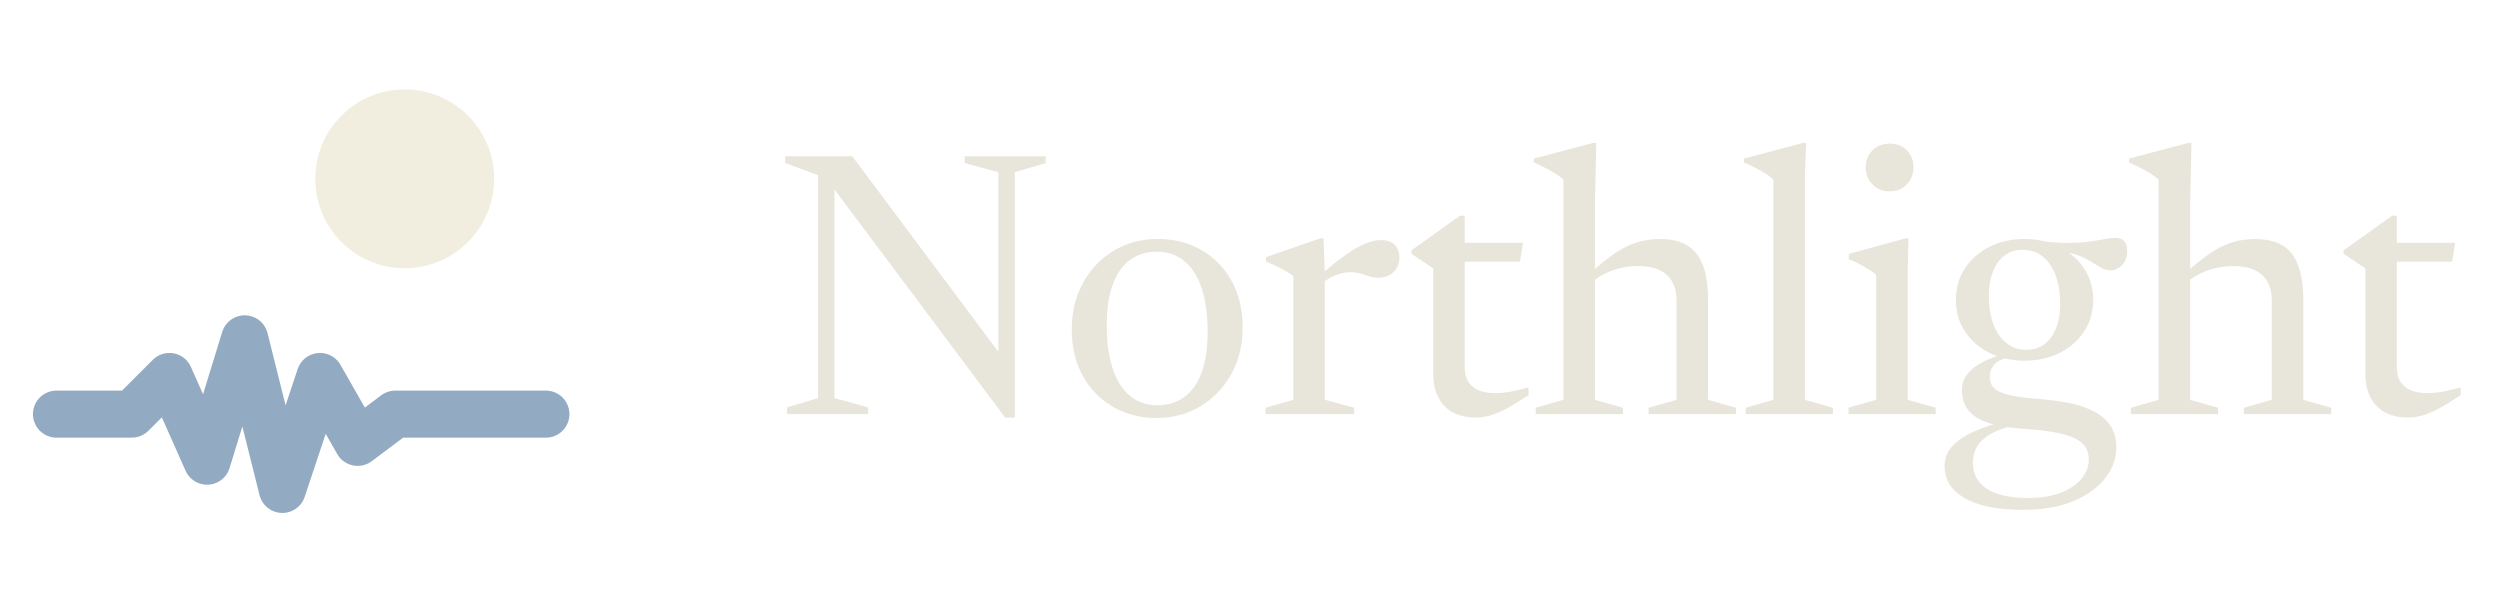
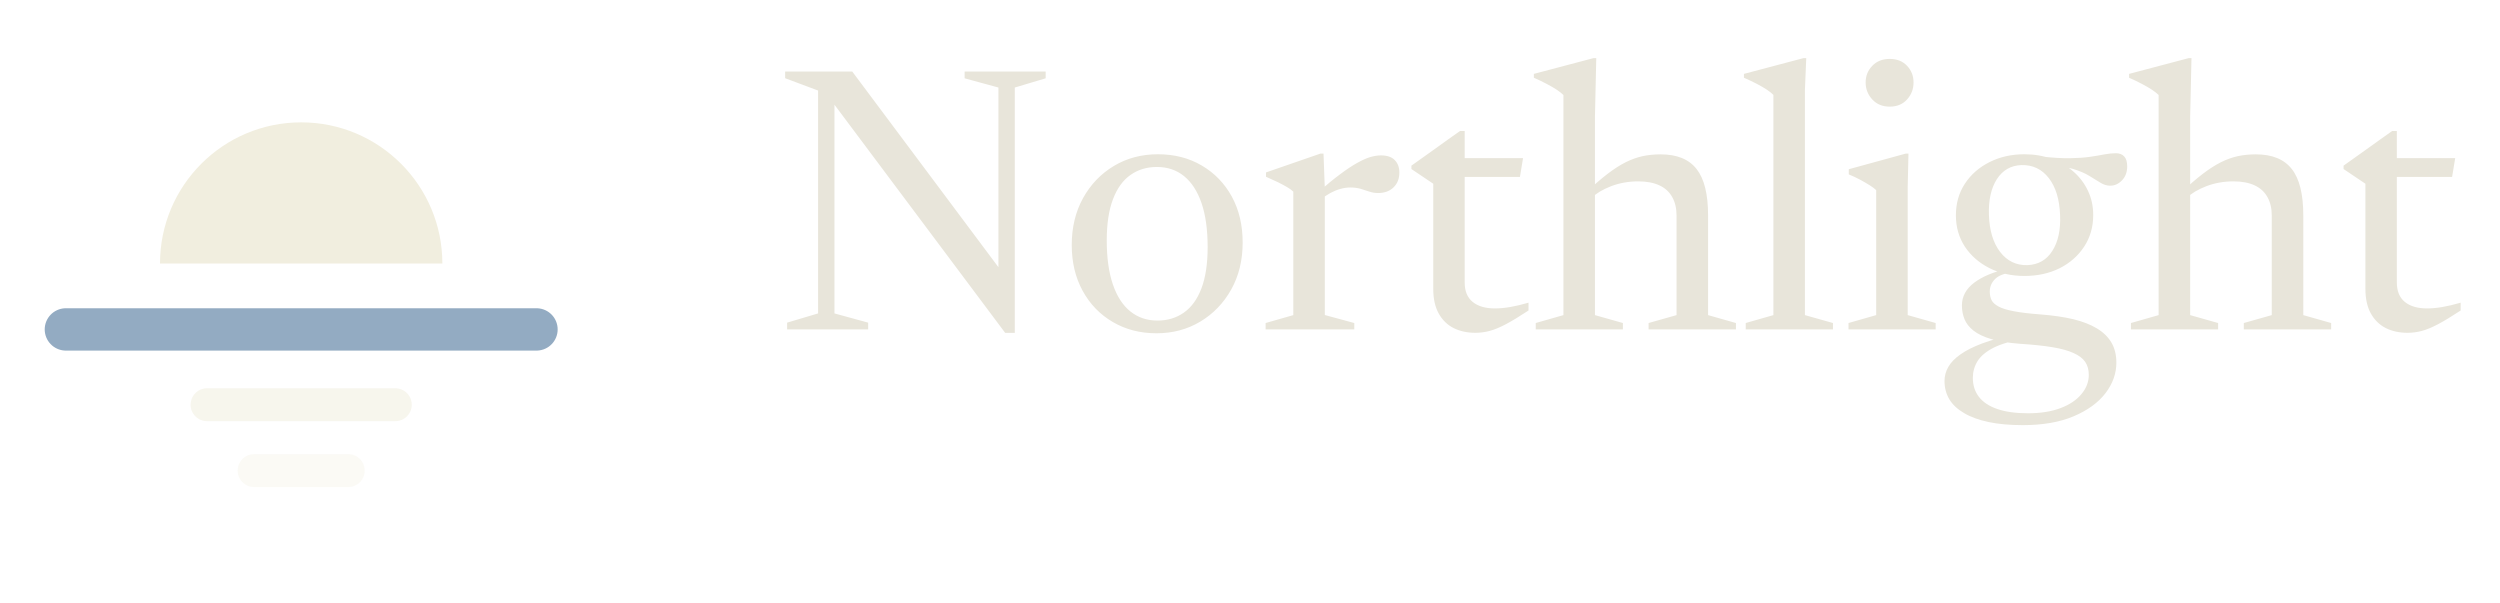
<svg xmlns="http://www.w3.org/2000/svg" width="265.62" height="64" viewBox="0 0 265.62 64" role="img" aria-label="Northlight">
-   <circle cx="43" cy="19" r="9.5" fill="#F1EEDF" />
-   <polyline points="6,44 14,44 18,40 22,49 26,36 30,52 34,40 38,47 42,44 58,44" fill="none" stroke="#93ABC2" stroke-width="5" stroke-linecap="round" stroke-linejoin="round" />
-   <path transform="translate(82 44)" d="M4.92 -1.7V-25.38L1.42 -26.69V-27.4H8.55L25.09 -5.26L24.08 -2.74V-25.7L20.49 -26.68V-27.4H29.1V-26.68L25.82 -25.7V0.37H24.8L6.02 -24.73L6.66 -25.46V-1.7L10.24 -0.72V0H1.63V-0.72ZM40.98 -0.94Q42.59 -0.94 43.79 -1.79Q44.99 -2.63 45.65 -4.36Q46.31 -6.1 46.31 -8.74Q46.31 -11.53 45.66 -13.42Q45.01 -15.31 43.8 -16.29Q42.6 -17.26 40.92 -17.26Q39.31 -17.26 38.11 -16.41Q36.91 -15.57 36.25 -13.83Q35.59 -12.1 35.59 -9.45Q35.59 -6.69 36.24 -4.78Q36.89 -2.88 38.1 -1.91Q39.31 -0.94 40.98 -0.94ZM40.87 0.41Q38.27 0.41 36.23 -0.79Q34.19 -1.98 33.03 -4.1Q31.87 -6.22 31.87 -8.97Q31.87 -11.77 33.07 -13.95Q34.28 -16.13 36.35 -17.37Q38.42 -18.61 41.02 -18.61Q43.66 -18.61 45.69 -17.41Q47.72 -16.22 48.88 -14.11Q50.03 -12 50.03 -9.23Q50.03 -6.42 48.82 -4.25Q47.6 -2.07 45.53 -0.83Q43.46 0.41 40.87 0.41ZM64.72 -18.49Q65.71 -18.49 66.19 -17.99Q66.68 -17.49 66.68 -16.67Q66.68 -15.69 66.06 -15.09Q65.44 -14.49 64.41 -14.49Q63.95 -14.49 63.5 -14.64Q63.05 -14.8 62.56 -14.94Q62.06 -15.08 61.46 -15.08Q60.96 -15.08 60.42 -14.93Q59.88 -14.78 59.36 -14.5Q58.84 -14.22 58.4 -13.84L58.1 -14.62Q59.39 -15.75 60.39 -16.49Q61.39 -17.24 62.18 -17.68Q62.96 -18.12 63.58 -18.31Q64.2 -18.49 64.72 -18.49ZM58.76 -14.91V-1.53L61.89 -0.68V0H52.47V-0.68L55.41 -1.52V-14.64Q55.15 -14.89 54.75 -15.12Q54.36 -15.35 53.8 -15.63Q53.24 -15.9 52.51 -16.22V-16.68L58.29 -18.68H58.62ZM73.62 -4.99Q73.62 -3.61 74.47 -2.92Q75.32 -2.23 76.83 -2.23Q77.59 -2.23 78.46 -2.38Q79.33 -2.53 80.4 -2.84V-2.01Q78.99 -1.08 78.01 -0.56Q77.03 -0.04 76.27 0.16Q75.51 0.36 74.75 0.36Q73.46 0.36 72.45 -0.14Q71.44 -0.65 70.86 -1.69Q70.28 -2.73 70.28 -4.31V-15.48L67.96 -17.04V-17.4Q68.33 -17.66 68.76 -17.97Q69.2 -18.28 69.7 -18.64Q70.2 -18.99 70.75 -19.39Q71.3 -19.79 71.89 -20.21Q72.49 -20.63 73.12 -21.08H73.62V-17.57ZM72.37 -16.2V-18.2H79.82L79.49 -16.2ZM93.16 -0.68 96.13 -1.52V-12.1Q96.13 -13.25 95.67 -14.06Q95.22 -14.88 94.32 -15.3Q93.41 -15.73 92.06 -15.73Q90.51 -15.73 89.16 -15.21Q87.81 -14.68 87.14 -14L86.54 -14.57Q87.77 -15.74 88.79 -16.52Q89.81 -17.3 90.72 -17.76Q91.62 -18.21 92.53 -18.41Q93.43 -18.6 94.44 -18.6Q97.04 -18.6 98.26 -17.04Q99.48 -15.49 99.48 -12.12V-1.52L102.44 -0.68V0H93.16ZM90.43 0H81.17V-0.68L84.11 -1.52V-24.91Q83.84 -25.17 83.41 -25.46Q82.97 -25.75 82.36 -26.07Q81.75 -26.4 80.97 -26.74V-27.15L87.29 -28.82H87.6L87.46 -22.59V-1.52L90.43 -0.68ZM109.77 -1.52 112.75 -0.68V0H103.48V-0.68L106.42 -1.52V-24.92Q106.16 -25.18 105.73 -25.47Q105.29 -25.76 104.68 -26.08Q104.07 -26.4 103.29 -26.74V-27.15L109.6 -28.82H109.91L109.77 -25.47ZM118.78 -23.67Q117.63 -23.67 116.93 -24.43Q116.22 -25.19 116.22 -26.24Q116.22 -27.28 116.93 -28.01Q117.63 -28.74 118.78 -28.74Q119.93 -28.74 120.62 -28.01Q121.31 -27.28 121.31 -26.24Q121.31 -25.19 120.62 -24.43Q119.93 -23.67 118.78 -23.67ZM120.77 -18.68 120.69 -15.17V-1.52L123.66 -0.68V0H114.4V-0.68L117.34 -1.52V-14.8Q117.12 -15.02 116.66 -15.31Q116.2 -15.6 115.63 -15.91Q115.05 -16.22 114.43 -16.47V-17.02L120.48 -18.68ZM132.91 10.17Q130.84 10.17 129.28 9.84Q127.72 9.51 126.68 8.89Q125.63 8.28 125.11 7.42Q124.6 6.55 124.6 5.48Q124.6 4.7 125 3.99Q125.41 3.27 126.3 2.65Q127.19 2.02 128.6 1.49Q130.02 0.96 132.04 0.54L133.21 0.54L133.21 0.98Q131.07 1.32 129.84 1.93Q128.62 2.55 128.11 3.37Q127.61 4.18 127.61 5.15Q127.61 6.33 128.26 7.17Q128.92 8.02 130.22 8.46Q131.53 8.91 133.47 8.91Q135.48 8.91 136.93 8.36Q138.38 7.81 139.15 6.87Q139.93 5.94 139.93 4.83Q139.93 4.02 139.55 3.45Q139.16 2.89 138.31 2.51Q137.46 2.12 136.07 1.89Q134.69 1.66 132.66 1.53Q130.78 1.39 129.57 1.03Q128.36 0.67 127.67 0.12Q126.99 -0.42 126.72 -1.1Q126.45 -1.77 126.45 -2.55Q126.45 -3.98 127.76 -4.97Q129.07 -5.95 131.31 -6.45L131.75 -6.04Q130.54 -5.91 129.98 -5.36Q129.41 -4.8 129.41 -4.02Q129.41 -3.51 129.6 -3.11Q129.8 -2.72 130.35 -2.43Q130.9 -2.13 131.98 -1.93Q133.06 -1.72 134.83 -1.59Q136.76 -1.44 138.26 -1.09Q139.75 -0.73 140.77 -0.12Q141.8 0.49 142.33 1.39Q142.86 2.29 142.86 3.53Q142.86 5.26 141.7 6.78Q140.54 8.29 138.32 9.23Q136.1 10.17 132.91 10.17ZM133.09 -5.68Q131.04 -5.68 129.38 -6.51Q127.72 -7.35 126.76 -8.8Q125.81 -10.26 125.81 -12.12Q125.81 -14.03 126.77 -15.49Q127.73 -16.95 129.39 -17.78Q131.04 -18.61 133.09 -18.61Q134.66 -18.61 135.99 -18.12Q137.32 -17.64 138.31 -16.76Q139.3 -15.89 139.85 -14.71Q140.4 -13.54 140.4 -12.15Q140.4 -10.26 139.44 -8.8Q138.48 -7.33 136.83 -6.5Q135.18 -5.68 133.09 -5.68ZM133.41 -6.83Q135.15 -6.9 136.06 -8.35Q136.98 -9.79 136.88 -12.14Q136.79 -14.65 135.68 -16.08Q134.57 -17.51 132.77 -17.46Q131.09 -17.4 130.16 -15.96Q129.24 -14.52 129.32 -12.16Q129.4 -9.68 130.51 -8.23Q131.63 -6.78 133.41 -6.83ZM135.6 -17.39 134.9 -18.37Q136.67 -18.17 137.93 -18.19Q139.19 -18.21 140.07 -18.34Q140.96 -18.47 141.61 -18.6Q142.26 -18.72 142.8 -18.72Q143.38 -18.72 143.69 -18.38Q144.01 -18.05 144.01 -17.32Q144.01 -16.41 143.46 -15.84Q142.91 -15.27 142.21 -15.27Q141.68 -15.27 141.18 -15.58Q140.67 -15.9 139.99 -16.31Q139.31 -16.73 138.26 -17.05Q137.21 -17.37 135.6 -17.39ZM156.4 -0.68 159.37 -1.52V-12.1Q159.37 -13.25 158.91 -14.06Q158.46 -14.88 157.56 -15.3Q156.65 -15.73 155.3 -15.73Q153.75 -15.73 152.4 -15.21Q151.05 -14.68 150.38 -14L149.78 -14.57Q151.01 -15.74 152.03 -16.52Q153.05 -17.3 153.96 -17.76Q154.86 -18.21 155.77 -18.41Q156.67 -18.6 157.68 -18.6Q160.28 -18.6 161.5 -17.04Q162.72 -15.49 162.72 -12.12V-1.52L165.68 -0.68V0H156.4ZM153.67 0H144.41V-0.68L147.35 -1.52V-24.91Q147.08 -25.17 146.65 -25.46Q146.21 -25.75 145.6 -26.07Q144.99 -26.4 144.21 -26.74V-27.15L150.53 -28.82H150.84L150.7 -22.59V-1.52L153.67 -0.68ZM172.66 -4.99Q172.66 -3.61 173.51 -2.92Q174.36 -2.23 175.87 -2.23Q176.63 -2.23 177.5 -2.38Q178.37 -2.53 179.44 -2.84V-2.01Q178.03 -1.08 177.05 -0.56Q176.07 -0.04 175.31 0.16Q174.55 0.36 173.79 0.36Q172.5 0.36 171.49 -0.14Q170.48 -0.65 169.9 -1.69Q169.32 -2.73 169.32 -4.31V-15.48L167 -17.04V-17.4Q167.37 -17.66 167.8 -17.97Q168.24 -18.28 168.74 -18.64Q169.24 -18.99 169.79 -19.39Q170.34 -19.79 170.93 -20.21Q171.53 -20.63 172.16 -21.08H172.66V-17.57ZM171.41 -16.2V-18.2H178.86L178.53 -16.2Z" fill="#E8E5DA" />
+   <path d="M17 28 A15 15 0 0 1 47 28 Z" fill="#F1EEDF" />
+   <path d="M7 35 H57" stroke="#93ABC2" stroke-width="4.5" stroke-linecap="round" />
+   <path d="M22 43 H42" stroke="#F1EEDF" stroke-width="3.5" stroke-linecap="round" opacity="0.55" />
+   <path d="M27 50 H37" stroke="#F1EEDF" stroke-width="3.5" stroke-linecap="round" opacity="0.3" />
+   <path transform="translate(82 35)" d="M4.92 -1.7V-25.38L1.42 -26.69V-27.4H8.55L25.09 -5.26L24.08 -2.74V-25.7L20.49 -26.68V-27.4H29.1V-26.68L25.82 -25.7V0.37H24.8L6.02 -24.73L6.66 -25.46V-1.7L10.24 -0.72V0H1.63V-0.72ZM40.98 -0.94Q42.59 -0.94 43.79 -1.79Q44.99 -2.63 45.65 -4.36Q46.31 -6.1 46.31 -8.74Q46.31 -11.53 45.66 -13.42Q45.01 -15.31 43.8 -16.29Q42.6 -17.26 40.92 -17.26Q39.31 -17.26 38.11 -16.41Q36.91 -15.57 36.25 -13.83Q35.59 -12.1 35.59 -9.45Q35.59 -6.69 36.24 -4.78Q36.89 -2.88 38.1 -1.91Q39.31 -0.94 40.98 -0.94ZM40.87 0.41Q38.27 0.41 36.23 -0.79Q34.19 -1.98 33.03 -4.1Q31.87 -6.22 31.87 -8.97Q31.87 -11.77 33.07 -13.95Q34.28 -16.13 36.35 -17.37Q38.42 -18.61 41.02 -18.61Q43.66 -18.61 45.69 -17.41Q47.72 -16.22 48.88 -14.11Q50.03 -12 50.03 -9.23Q50.03 -6.42 48.82 -4.25Q47.6 -2.07 45.53 -0.83Q43.46 0.41 40.87 0.41ZM64.72 -18.49Q65.71 -18.49 66.19 -17.99Q66.68 -17.49 66.68 -16.67Q66.68 -15.69 66.06 -15.09Q65.44 -14.49 64.41 -14.49Q63.95 -14.49 63.5 -14.64Q63.05 -14.8 62.56 -14.94Q62.06 -15.08 61.46 -15.08Q60.96 -15.08 60.42 -14.93Q59.88 -14.78 59.36 -14.5Q58.84 -14.22 58.4 -13.84L58.1 -14.62Q59.39 -15.75 60.39 -16.49Q61.39 -17.24 62.18 -17.68Q62.96 -18.12 63.58 -18.31Q64.2 -18.49 64.72 -18.49ZM58.76 -14.91V-1.53L61.89 -0.68V0H52.47V-0.68L55.41 -1.52V-14.64Q55.15 -14.89 54.75 -15.12Q54.36 -15.35 53.8 -15.63Q53.24 -15.9 52.51 -16.22V-16.68L58.29 -18.68H58.62ZM73.62 -4.99Q73.62 -3.61 74.47 -2.92Q75.32 -2.23 76.83 -2.23Q77.59 -2.23 78.46 -2.38Q79.33 -2.53 80.4 -2.84V-2.01Q78.99 -1.08 78.01 -0.56Q77.03 -0.04 76.27 0.16Q75.51 0.36 74.75 0.36Q73.46 0.36 72.45 -0.14Q71.44 -0.65 70.86 -1.69Q70.28 -2.73 70.28 -4.31V-15.48L67.96 -17.04V-17.4Q68.33 -17.66 68.76 -17.97Q69.2 -18.28 69.7 -18.64Q70.2 -18.99 70.75 -19.39Q71.3 -19.79 71.89 -20.21Q72.49 -20.63 73.12 -21.08H73.62V-17.57ZM72.37 -16.2V-18.2H79.82L79.49 -16.2ZM93.16 -0.68 96.13 -1.52V-12.1Q96.13 -13.25 95.67 -14.06Q95.22 -14.88 94.32 -15.3Q93.41 -15.73 92.06 -15.73Q90.51 -15.73 89.16 -15.21Q87.81 -14.68 87.14 -14L86.54 -14.57Q87.77 -15.74 88.79 -16.52Q89.81 -17.3 90.72 -17.76Q91.62 -18.21 92.53 -18.41Q93.43 -18.6 94.44 -18.6Q97.04 -18.6 98.26 -17.04Q99.48 -15.49 99.48 -12.12V-1.52L102.44 -0.68V0H93.16ZM90.43 0H81.17V-0.68L84.11 -1.52V-24.91Q83.84 -25.17 83.41 -25.46Q82.97 -25.75 82.36 -26.07Q81.75 -26.4 80.97 -26.74V-27.15L87.29 -28.82H87.6L87.46 -22.59V-1.52L90.43 -0.68ZM109.77 -1.52 112.75 -0.68V0H103.48V-0.68L106.42 -1.52V-24.92Q106.16 -25.18 105.73 -25.47Q105.29 -25.76 104.68 -26.08Q104.07 -26.4 103.29 -26.74V-27.15L109.6 -28.82H109.91L109.77 -25.47ZM118.78 -23.67Q117.63 -23.67 116.93 -24.43Q116.22 -25.19 116.22 -26.24Q116.22 -27.28 116.93 -28.01Q117.63 -28.74 118.78 -28.74Q119.93 -28.74 120.62 -28.01Q121.31 -27.28 121.31 -26.24Q121.31 -25.19 120.62 -24.43Q119.93 -23.67 118.78 -23.67ZM120.77 -18.68 120.69 -15.17V-1.52L123.66 -0.68V0H114.4V-0.68L117.34 -1.52V-14.8Q117.12 -15.02 116.66 -15.31Q116.2 -15.6 115.63 -15.91Q115.05 -16.22 114.43 -16.47V-17.02L120.48 -18.68ZM132.91 10.17Q130.84 10.17 129.28 9.84Q127.72 9.51 126.68 8.89Q125.63 8.28 125.11 7.42Q124.6 6.55 124.6 5.48Q124.6 4.7 125 3.99Q125.41 3.27 126.3 2.65Q127.19 2.02 128.6 1.49Q130.02 0.96 132.04 0.54L133.21 0.54L133.21 0.98Q131.07 1.32 129.84 1.93Q128.62 2.55 128.11 3.37Q127.61 4.18 127.61 5.15Q127.61 6.33 128.26 7.17Q128.92 8.02 130.22 8.46Q131.53 8.91 133.47 8.91Q135.48 8.91 136.93 8.36Q138.38 7.81 139.15 6.87Q139.93 5.94 139.93 4.83Q139.93 4.02 139.55 3.45Q139.16 2.89 138.31 2.51Q137.46 2.12 136.07 1.89Q134.69 1.66 132.66 1.53Q130.78 1.39 129.57 1.03Q128.36 0.67 127.67 0.12Q126.99 -0.42 126.72 -1.1Q126.45 -1.77 126.45 -2.55Q126.45 -3.98 127.76 -4.97Q129.07 -5.95 131.31 -6.45L131.75 -6.04Q130.54 -5.91 129.98 -5.36Q129.41 -4.8 129.41 -4.02Q129.41 -3.51 129.6 -3.11Q129.8 -2.72 130.35 -2.43Q130.9 -2.13 131.98 -1.93Q133.06 -1.72 134.83 -1.59Q136.76 -1.44 138.26 -1.09Q139.75 -0.73 140.77 -0.12Q141.8 0.49 142.33 1.39Q142.86 2.29 142.86 3.53Q142.86 5.26 141.7 6.78Q140.54 8.29 138.32 9.23Q136.1 10.17 132.91 10.17ZM133.09 -5.68Q131.04 -5.68 129.38 -6.51Q127.72 -7.35 126.76 -8.8Q125.81 -10.26 125.81 -12.12Q125.81 -14.03 126.77 -15.49Q127.73 -16.95 129.39 -17.78Q131.04 -18.61 133.09 -18.61Q134.66 -18.61 135.99 -18.12Q137.32 -17.64 138.31 -16.76Q139.3 -15.89 139.85 -14.71Q140.4 -13.54 140.4 -12.15Q140.4 -10.26 139.44 -8.8Q138.48 -7.33 136.83 -6.5Q135.18 -5.68 133.09 -5.68ZM133.41 -6.83Q135.15 -6.9 136.06 -8.35Q136.98 -9.79 136.88 -12.14Q136.79 -14.65 135.68 -16.08Q134.57 -17.51 132.77 -17.46Q131.09 -17.4 130.16 -15.96Q129.24 -14.52 129.32 -12.16Q129.4 -9.68 130.51 -8.23Q131.63 -6.78 133.41 -6.83ZM135.6 -17.39 134.9 -18.37Q136.67 -18.17 137.93 -18.19Q139.19 -18.21 140.07 -18.34Q140.96 -18.47 141.61 -18.6Q142.26 -18.72 142.8 -18.72Q143.38 -18.72 143.69 -18.38Q144.01 -18.05 144.01 -17.32Q144.01 -16.41 143.46 -15.84Q142.91 -15.27 142.21 -15.27Q141.68 -15.27 141.18 -15.58Q140.67 -15.9 139.99 -16.31Q139.31 -16.73 138.26 -17.05Q137.21 -17.37 135.6 -17.39ZM156.4 -0.68 159.37 -1.52V-12.1Q159.37 -13.25 158.91 -14.06Q158.46 -14.88 157.56 -15.3Q156.65 -15.73 155.3 -15.73Q153.75 -15.73 152.4 -15.21Q151.05 -14.68 150.38 -14L149.78 -14.57Q151.01 -15.74 152.03 -16.52Q153.05 -17.3 153.96 -17.76Q154.86 -18.21 155.77 -18.41Q156.67 -18.6 157.68 -18.6Q160.28 -18.6 161.5 -17.04Q162.72 -15.49 162.72 -12.12V-1.52L165.68 -0.68V0H156.4ZM153.67 0H144.41V-0.68L147.35 -1.52V-24.91Q147.08 -25.17 146.65 -25.46Q146.21 -25.75 145.6 -26.07Q144.99 -26.4 144.21 -26.74V-27.15L150.53 -28.82H150.84L150.7 -22.59V-1.52L153.67 -0.68ZM172.66 -4.99Q172.66 -3.61 173.51 -2.92Q174.36 -2.23 175.87 -2.23Q176.63 -2.23 177.5 -2.38Q178.37 -2.53 179.44 -2.84V-2.01Q178.03 -1.08 177.05 -0.56Q176.07 -0.04 175.31 0.16Q174.55 0.36 173.79 0.36Q172.5 0.36 171.49 -0.14Q170.48 -0.65 169.9 -1.69Q169.32 -2.73 169.32 -4.31V-15.48L167 -17.04V-17.4Q167.37 -17.66 167.8 -17.97Q168.24 -18.28 168.74 -18.64Q169.24 -18.99 169.79 -19.39Q170.34 -19.79 170.93 -20.21Q171.53 -20.63 172.16 -21.08H172.66V-17.57ZM171.41 -16.2V-18.2H178.86L178.53 -16.2Z" fill="#E8E5DA" />
</svg>
